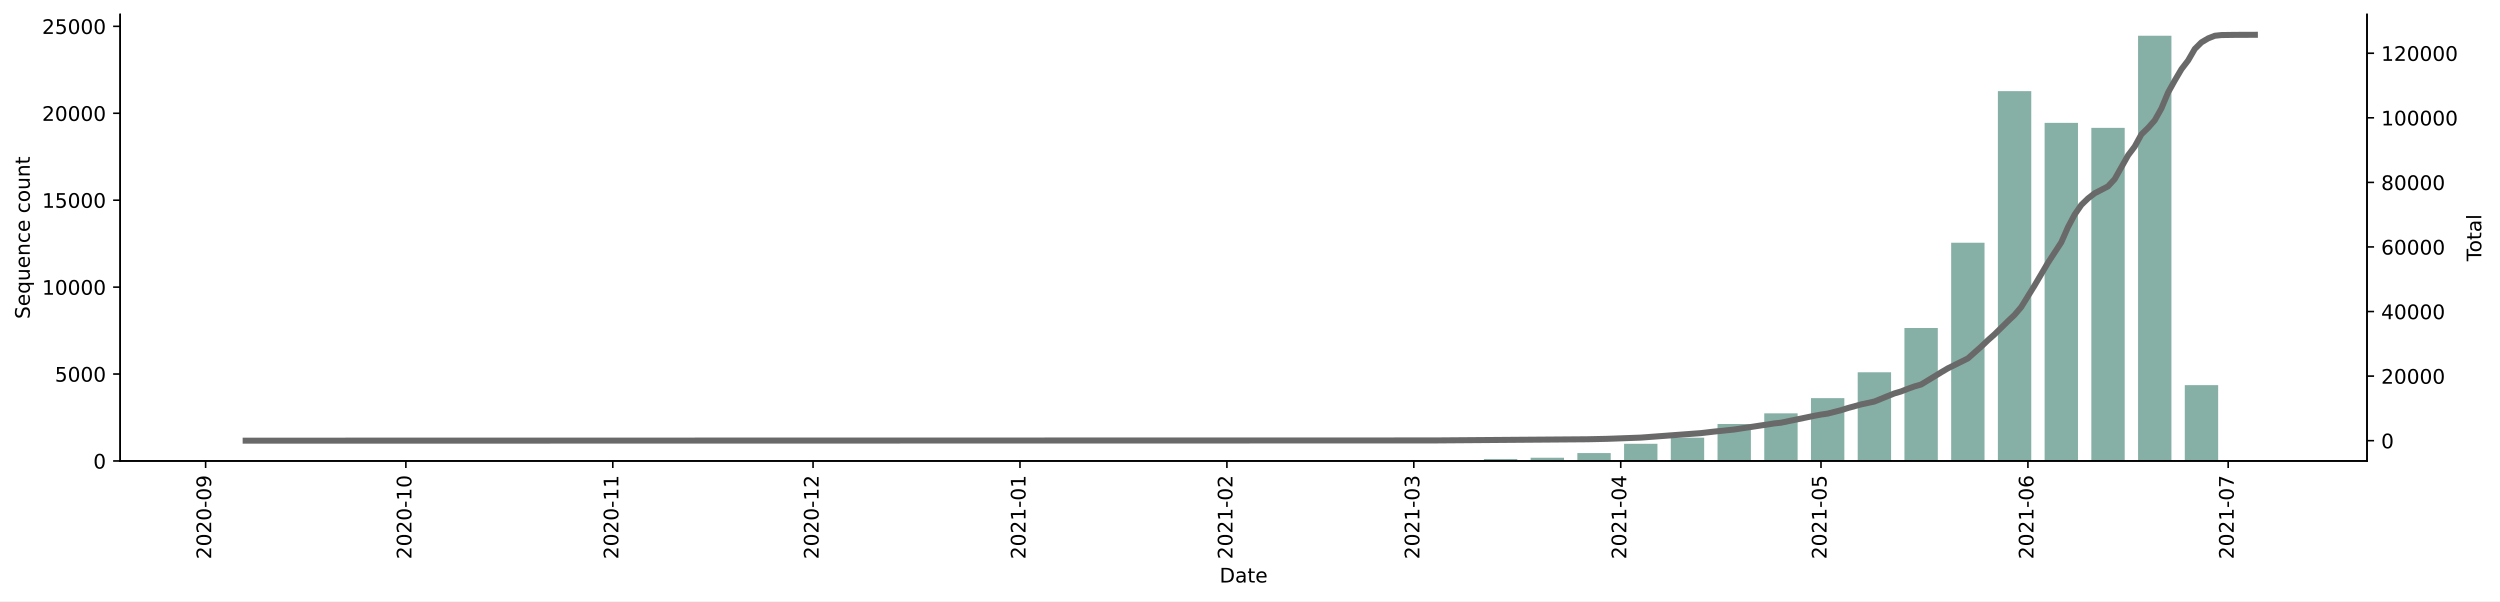
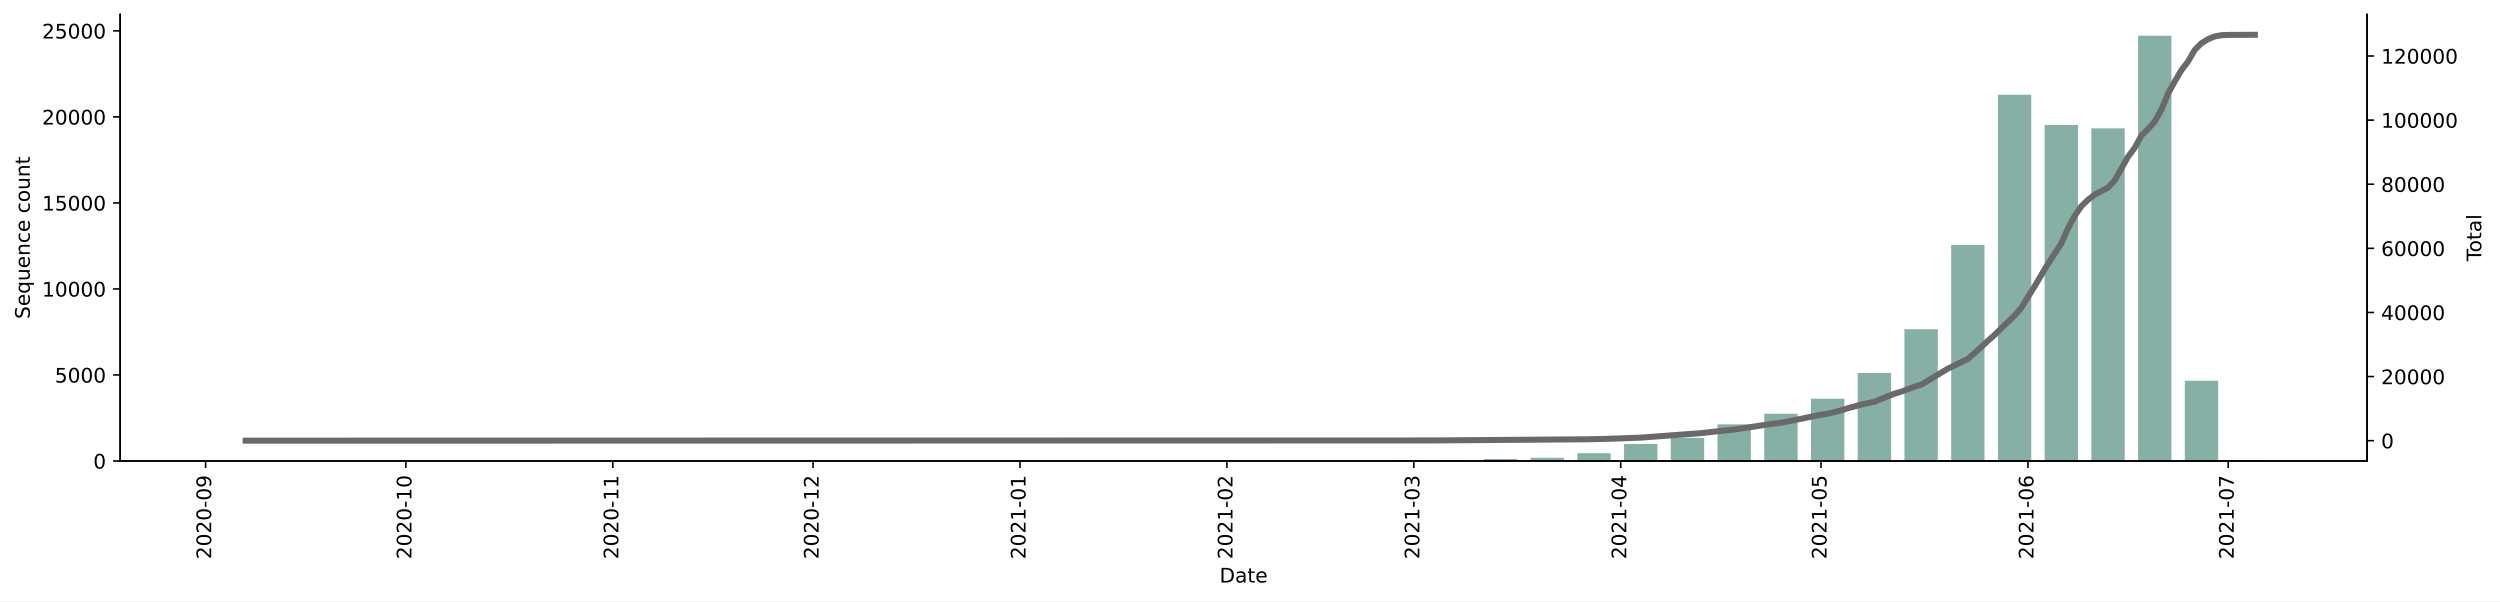
<svg xmlns="http://www.w3.org/2000/svg" xmlns:xlink="http://www.w3.org/1999/xlink" height="298.621pt" version="1.1" viewBox="0 0 1241.744 298.621" width="1241.744pt">
  <defs>
    <style type="text/css">*{stroke-linecap:butt;stroke-linejoin:round;}</style>
  </defs>
  <g id="figure_1">
    <g id="patch_1">
      <path d="M 0 298.621  L 1241.744 298.621  L 1241.744 0  L 0 0  z " style="fill:#ffffff;" />
    </g>
    <g id="axes_1">
      <g id="patch_2">
        <path d="M 59.691 228.96  L 1175.691 228.96  L 1175.691 7.2  L 59.691 7.2  z " style="fill:#ffffff;" />
      </g>
      <g id="patch_3">
-         <path clip-path="url(#pf5cdcf5344)" d="M 110.418 228.96  L 126.995 228.96  L 126.995 228.951  L 110.418 228.951  z " style="fill:#86b0a6;" />
+         <path clip-path="url(#pe99ada510d)" d="M 110.418 228.96  L 126.995 228.96  L 126.995 228.951  L 110.418 228.951  z " style="fill:#86b0a6;" />
      </g>
      <g id="patch_4">
-         <path clip-path="url(#pf5cdcf5344)" d="M 342.503 228.96  L 359.081 228.96  L 359.081 228.951  L 342.503 228.951  z " style="fill:#86b0a6;" />
+         <path clip-path="url(#pe99ada510d)" d="M 342.503 228.96  L 359.081 228.96  L 359.081 228.951  L 342.503 228.951  z " style="fill:#86b0a6;" />
      </g>
      <g id="patch_5">
-         <path clip-path="url(#pf5cdcf5344)" d="M 365.712 228.96  L 382.29 228.96  L 382.29 228.943  L 365.712 228.943  z " style="fill:#86b0a6;" />
+         <path clip-path="url(#pe99ada510d)" d="M 365.712 228.96  L 382.29 228.96  L 382.29 228.943  L 365.712 228.943  z " style="fill:#86b0a6;" />
      </g>
      <g id="patch_6">
-         <path clip-path="url(#pf5cdcf5344)" d="M 388.921 228.96  L 405.498 228.96  L 405.498 228.951  L 388.921 228.951  z " style="fill:#86b0a6;" />
+         <path clip-path="url(#pe99ada510d)" d="M 388.921 228.96  L 405.498 228.96  L 405.498 228.951  L 388.921 228.951  z " style="fill:#86b0a6;" />
      </g>
      <g id="patch_7">
-         <path clip-path="url(#pf5cdcf5344)" d="M 412.129 228.96  L 428.707 228.96  L 428.707 228.934  L 412.129 228.934  z " style="fill:#86b0a6;" />
+         <path clip-path="url(#pe99ada510d)" d="M 412.129 228.96  L 428.707 228.96  L 428.707 228.934  L 412.129 228.934  z " style="fill:#86b0a6;" />
      </g>
      <g id="patch_8">
-         <path clip-path="url(#pf5cdcf5344)" d="M 481.755 228.96  L 498.332 228.96  L 498.332 228.951  L 481.755 228.951  z " style="fill:#86b0a6;" />
+         <path clip-path="url(#pe99ada510d)" d="M 481.755 228.96  L 498.332 228.96  L 498.332 228.951  L 481.755 228.951  z " style="fill:#86b0a6;" />
      </g>
      <g id="patch_9">
-         <path clip-path="url(#pf5cdcf5344)" d="M 504.963 228.96  L 521.541 228.96  L 521.541 228.943  L 504.963 228.943  z " style="fill:#86b0a6;" />
+         <path clip-path="url(#pe99ada510d)" d="M 504.963 228.96  L 521.541 228.96  L 521.541 228.943  L 504.963 228.943  z " style="fill:#86b0a6;" />
      </g>
      <g id="patch_10">
-         <path clip-path="url(#pf5cdcf5344)" d="M 528.172 228.96  L 544.749 228.96  L 544.749 228.943  L 528.172 228.943  z " style="fill:#86b0a6;" />
+         <path clip-path="url(#pe99ada510d)" d="M 528.172 228.96  L 544.749 228.96  L 544.749 228.943  L 528.172 228.943  z " style="fill:#86b0a6;" />
      </g>
      <g id="patch_11">
-         <path clip-path="url(#pf5cdcf5344)" d="M 574.589 228.96  L 591.167 228.96  L 591.167 228.951  L 574.589 228.951  z " style="fill:#86b0a6;" />
+         <path clip-path="url(#pe99ada510d)" d="M 574.589 228.96  L 591.167 228.96  L 591.167 228.951  L 574.589 228.951  z " style="fill:#86b0a6;" />
      </g>
      <g id="patch_12">
-         <path clip-path="url(#pf5cdcf5344)" d="M 597.798 228.96  L 614.375 228.96  L 614.375 228.83  L 597.798 228.83  z " style="fill:#86b0a6;" />
+         <path clip-path="url(#pe99ada510d)" d="M 597.798 228.96  L 614.375 228.96  L 614.375 228.832  L 597.798 228.832  z " style="fill:#86b0a6;" />
      </g>
      <g id="patch_13">
-         <path clip-path="url(#pf5cdcf5344)" d="M 621.006 228.96  L 637.584 228.96  L 637.584 228.917  L 621.006 228.917  z " style="fill:#86b0a6;" />
+         <path clip-path="url(#pe99ada510d)" d="M 621.006 228.96  L 637.584 228.96  L 637.584 228.917  L 621.006 228.917  z " style="fill:#86b0a6;" />
      </g>
      <g id="patch_14">
-         <path clip-path="url(#pf5cdcf5344)" d="M 644.215 228.96  L 660.792 228.96  L 660.792 228.9  L 644.215 228.9  z " style="fill:#86b0a6;" />
+         <path clip-path="url(#pe99ada510d)" d="M 644.215 228.96  L 660.792 228.96  L 660.792 228.9  L 644.215 228.9  z " style="fill:#86b0a6;" />
      </g>
      <g id="patch_15">
-         <path clip-path="url(#pf5cdcf5344)" d="M 667.423 228.96  L 684.001 228.96  L 684.001 228.934  L 667.423 228.934  z " style="fill:#86b0a6;" />
+         <path clip-path="url(#pe99ada510d)" d="M 667.423 228.96  L 684.001 228.96  L 684.001 228.934  L 667.423 228.934  z " style="fill:#86b0a6;" />
      </g>
      <g id="patch_16">
-         <path clip-path="url(#pf5cdcf5344)" d="M 690.632 228.96  L 707.209 228.96  L 707.209 228.563  L 690.632 228.563  z " style="fill:#86b0a6;" />
+         <path clip-path="url(#pe99ada510d)" d="M 690.632 228.96  L 707.209 228.96  L 707.209 228.567  L 690.632 228.567  z " style="fill:#86b0a6;" />
      </g>
      <g id="patch_17">
-         <path clip-path="url(#pf5cdcf5344)" d="M 713.84 228.96  L 730.418 228.96  L 730.418 228.537  L 713.84 228.537  z " style="fill:#86b0a6;" />
+         <path clip-path="url(#pe99ada510d)" d="M 713.84 228.96  L 730.418 228.96  L 730.418 228.541  L 713.84 228.541  z " style="fill:#86b0a6;" />
      </g>
      <g id="patch_18">
-         <path clip-path="url(#pf5cdcf5344)" d="M 737.049 228.96  L 753.626 228.96  L 753.626 227.976  L 737.049 227.976  z " style="fill:#86b0a6;" />
+         <path clip-path="url(#pe99ada510d)" d="M 737.049 228.96  L 753.626 228.96  L 753.626 227.986  L 737.049 227.986  z " style="fill:#86b0a6;" />
      </g>
      <g id="patch_19">
-         <path clip-path="url(#pf5cdcf5344)" d="M 760.257 228.96  L 776.835 228.96  L 776.835 227.371  L 760.257 227.371  z " style="fill:#86b0a6;" />
+         <path clip-path="url(#pe99ada510d)" d="M 760.257 228.96  L 776.835 228.96  L 776.835 227.388  L 760.257 227.388  z " style="fill:#86b0a6;" />
      </g>
      <g id="patch_20">
-         <path clip-path="url(#pf5cdcf5344)" d="M 783.466 228.96  L 800.044 228.96  L 800.044 225.048  L 783.466 225.048  z " style="fill:#86b0a6;" />
+         <path clip-path="url(#pe99ada510d)" d="M 783.466 228.96  L 800.044 228.96  L 800.044 225.089  L 783.466 225.089  z " style="fill:#86b0a6;" />
      </g>
      <g id="patch_21">
-         <path clip-path="url(#pf5cdcf5344)" d="M 806.675 228.96  L 823.252 228.96  L 823.252 220.445  L 806.675 220.445  z " style="fill:#86b0a6;" />
+         <path clip-path="url(#pe99ada510d)" d="M 806.675 228.96  L 823.252 228.96  L 823.252 220.518  L 806.675 220.518  z " style="fill:#86b0a6;" />
      </g>
      <g id="patch_22">
-         <path clip-path="url(#pf5cdcf5344)" d="M 829.883 228.96  L 846.461 228.96  L 846.461 217.388  L 829.883 217.388  z " style="fill:#86b0a6;" />
+         <path clip-path="url(#pe99ada510d)" d="M 829.883 228.96  L 846.461 228.96  L 846.461 217.476  L 829.883 217.476  z " style="fill:#86b0a6;" />
      </g>
      <g id="patch_23">
-         <path clip-path="url(#pf5cdcf5344)" d="M 853.092 228.96  L 869.669 228.96  L 869.669 210.592  L 853.092 210.592  z " style="fill:#86b0a6;" />
+         <path clip-path="url(#pe99ada510d)" d="M 853.092 228.96  L 869.669 228.96  L 869.669 210.76  L 853.092 210.76  z " style="fill:#86b0a6;" />
      </g>
      <g id="patch_24">
-         <path clip-path="url(#pf5cdcf5344)" d="M 876.3 228.96  L 892.878 228.96  L 892.878 205.29  L 876.3 205.29  z " style="fill:#86b0a6;" />
+         <path clip-path="url(#pe99ada510d)" d="M 876.3 228.96  L 892.878 228.96  L 892.878 205.513  L 876.3 205.513  z " style="fill:#86b0a6;" />
      </g>
      <g id="patch_25">
-         <path clip-path="url(#pf5cdcf5344)" d="M 899.509 228.96  L 916.086 228.96  L 916.086 197.751  L 899.509 197.751  z " style="fill:#86b0a6;" />
+         <path clip-path="url(#pe99ada510d)" d="M 899.509 228.96  L 916.086 228.96  L 916.086 198.045  L 899.509 198.045  z " style="fill:#86b0a6;" />
      </g>
      <g id="patch_26">
-         <path clip-path="url(#pf5cdcf5344)" d="M 922.717 228.96  L 939.295 228.96  L 939.295 184.91  L 922.717 184.91  z " style="fill:#86b0a6;" />
+         <path clip-path="url(#pe99ada510d)" d="M 922.717 228.96  L 939.295 228.96  L 939.295 185.228  L 922.717 185.228  z " style="fill:#86b0a6;" />
      </g>
      <g id="patch_27">
-         <path clip-path="url(#pf5cdcf5344)" d="M 945.926 228.96  L 962.503 228.96  L 962.503 162.924  L 945.926 162.924  z " style="fill:#86b0a6;" />
+         <path clip-path="url(#pe99ada510d)" d="M 945.926 228.96  L 962.503 228.96  L 962.503 163.524  L 945.926 163.524  z " style="fill:#86b0a6;" />
      </g>
      <g id="patch_28">
-         <path clip-path="url(#pf5cdcf5344)" d="M 969.134 228.96  L 985.712 228.96  L 985.712 120.558  L 969.134 120.558  z " style="fill:#86b0a6;" />
+         <path clip-path="url(#pe99ada510d)" d="M 969.134 228.96  L 985.712 228.96  L 985.712 121.63  L 969.134 121.63  z " style="fill:#86b0a6;" />
      </g>
      <g id="patch_29">
-         <path clip-path="url(#pf5cdcf5344)" d="M 992.343 228.96  L 1008.921 228.96  L 1008.921 45.273  L 992.343 45.273  z " style="fill:#86b0a6;" />
+         <path clip-path="url(#pe99ada510d)" d="M 992.343 228.96  L 1008.921 228.96  L 1008.921 47.043  L 992.343 47.043  z " style="fill:#86b0a6;" />
      </g>
      <g id="patch_30">
-         <path clip-path="url(#pf5cdcf5344)" d="M 1015.552 228.96  L 1032.129 228.96  L 1032.129 61.024  L 1015.552 61.024  z " style="fill:#86b0a6;" />
+         <path clip-path="url(#pe99ada510d)" d="M 1015.552 228.96  L 1032.129 228.96  L 1032.129 62.064  L 1015.552 62.064  z " style="fill:#86b0a6;" />
      </g>
      <g id="patch_31">
-         <path clip-path="url(#pf5cdcf5344)" d="M 1038.76 228.96  L 1055.338 228.96  L 1055.338 63.52  L 1038.76 63.52  z " style="fill:#86b0a6;" />
+         <path clip-path="url(#pe99ada510d)" d="M 1038.76 228.96  L 1055.338 228.96  L 1055.338 63.748  L 1038.76 63.748  z " style="fill:#86b0a6;" />
      </g>
      <g id="patch_32">
-         <path clip-path="url(#pf5cdcf5344)" d="M 1061.969 228.96  L 1078.546 228.96  L 1078.546 17.76  L 1061.969 17.76  z " style="fill:#86b0a6;" />
+         <path clip-path="url(#pe99ada510d)" d="M 1061.969 228.96  L 1078.546 228.96  L 1078.546 17.76  L 1061.969 17.76  z " style="fill:#86b0a6;" />
      </g>
      <g id="patch_33">
-         <path clip-path="url(#pf5cdcf5344)" d="M 1085.177 228.96  L 1101.755 228.96  L 1101.755 191.309  L 1085.177 191.309  z " style="fill:#86b0a6;" />
+         <path clip-path="url(#pe99ada510d)" d="M 1085.177 228.96  L 1101.755 228.96  L 1101.755 189.107  L 1085.177 189.107  z " style="fill:#86b0a6;" />
      </g>
      <g id="patch_34">
-         <path clip-path="url(#pf5cdcf5344)" d="M 1108.386 228.96  L 1124.963 228.96  L 1124.963 228.796  L 1108.386 228.796  z " style="fill:#86b0a6;" />
+         <path clip-path="url(#pe99ada510d)" d="M 1108.386 228.96  L 1124.963 228.96  L 1124.963 228.755  L 1108.386 228.755  z " style="fill:#86b0a6;" />
      </g>
      <g id="matplotlib.axis_1">
        <g id="xtick_1">
          <g id="line2d_1">
            <defs>
-               <path d="M 0 0  L 0 3.5  " id="maf5ddcff45" style="stroke:#000000;stroke-width:0.8;" />
+               <path d="M 0 0  L 0 3.5  " id="m53a7f7aa40" style="stroke:#000000;stroke-width:0.8;" />
            </defs>
            <g>
-               <use style="stroke:#000000;stroke-width:0.8;" x="102.129" xlink:href="#maf5ddcff45" y="228.96" />
+               <use style="stroke:#000000;stroke-width:0.8;" x="102.129" xlink:href="#m53a7f7aa40" y="228.96" />
            </g>
          </g>
          <g id="text_1">
            <g transform="translate(104.8885 277.7428)rotate(-90)scale(0.1 -0.1)">
              <defs>
                <path d="M 1228 531  L 3431 531  L 3431 0  L 469 0  L 469 531  Q 828 903 1448 1529  Q 2069 2156 2228 2338  Q 2531 2678 2651 2914  Q 2772 3150 2772 3378  Q 2772 3750 2511 3984  Q 2250 4219 1831 4219  Q 1534 4219 1204 4116  Q 875 4013 500 3803  L 500 4441  Q 881 4594 1212 4672  Q 1544 4750 1819 4750  Q 2544 4750 2975 4387  Q 3406 4025 3406 3419  Q 3406 3131 3298 2873  Q 3191 2616 2906 2266  Q 2828 2175 2409 1742  Q 1991 1309 1228 531  z " id="DejaVuSans-32" transform="scale(0.015625)" />
                <path d="M 2034 4250  Q 1547 4250 1301 3770  Q 1056 3291 1056 2328  Q 1056 1369 1301 889  Q 1547 409 2034 409  Q 2525 409 2770 889  Q 3016 1369 3016 2328  Q 3016 3291 2770 3770  Q 2525 4250 2034 4250  z M 2034 4750  Q 2819 4750 3233 4129  Q 3647 3509 3647 2328  Q 3647 1150 3233 529  Q 2819 -91 2034 -91  Q 1250 -91 836 529  Q 422 1150 422 2328  Q 422 3509 836 4129  Q 1250 4750 2034 4750  z " id="DejaVuSans-30" transform="scale(0.015625)" />
                <path d="M 313 2009  L 1997 2009  L 1997 1497  L 313 1497  L 313 2009  z " id="DejaVuSans-2d" transform="scale(0.015625)" />
                <path d="M 703 97  L 703 672  Q 941 559 1184 500  Q 1428 441 1663 441  Q 2288 441 2617 861  Q 2947 1281 2994 2138  Q 2813 1869 2534 1725  Q 2256 1581 1919 1581  Q 1219 1581 811 2004  Q 403 2428 403 3163  Q 403 3881 828 4315  Q 1253 4750 1959 4750  Q 2769 4750 3195 4129  Q 3622 3509 3622 2328  Q 3622 1225 3098 567  Q 2575 -91 1691 -91  Q 1453 -91 1209 -44  Q 966 3 703 97  z M 1959 2075  Q 2384 2075 2632 2365  Q 2881 2656 2881 3163  Q 2881 3666 2632 3958  Q 2384 4250 1959 4250  Q 1534 4250 1286 3958  Q 1038 3666 1038 3163  Q 1038 2656 1286 2365  Q 1534 2075 1959 2075  z " id="DejaVuSans-39" transform="scale(0.015625)" />
              </defs>
              <use xlink:href="#DejaVuSans-32" />
              <use x="63.623" xlink:href="#DejaVuSans-30" />
              <use x="127.246" xlink:href="#DejaVuSans-32" />
              <use x="190.869" xlink:href="#DejaVuSans-30" />
              <use x="254.492" xlink:href="#DejaVuSans-2d" />
              <use x="290.576" xlink:href="#DejaVuSans-30" />
              <use x="354.199" xlink:href="#DejaVuSans-39" />
            </g>
          </g>
        </g>
        <g id="xtick_2">
          <g id="line2d_2">
            <g>
-               <use style="stroke:#000000;stroke-width:0.8;" x="201.594" xlink:href="#maf5ddcff45" y="228.96" />
+               <use style="stroke:#000000;stroke-width:0.8;" x="201.594" xlink:href="#m53a7f7aa40" y="228.96" />
            </g>
          </g>
          <g id="text_2">
            <g transform="translate(204.3537 277.7428)rotate(-90)scale(0.1 -0.1)">
              <defs>
                <path d="M 794 531  L 1825 531  L 1825 4091  L 703 3866  L 703 4441  L 1819 4666  L 2450 4666  L 2450 531  L 3481 531  L 3481 0  L 794 0  L 794 531  z " id="DejaVuSans-31" transform="scale(0.015625)" />
              </defs>
              <use xlink:href="#DejaVuSans-32" />
              <use x="63.623" xlink:href="#DejaVuSans-30" />
              <use x="127.246" xlink:href="#DejaVuSans-32" />
              <use x="190.869" xlink:href="#DejaVuSans-30" />
              <use x="254.492" xlink:href="#DejaVuSans-2d" />
              <use x="290.576" xlink:href="#DejaVuSans-31" />
              <use x="354.199" xlink:href="#DejaVuSans-30" />
            </g>
          </g>
        </g>
        <g id="xtick_3">
          <g id="line2d_3">
            <g>
-               <use style="stroke:#000000;stroke-width:0.8;" x="304.375" xlink:href="#maf5ddcff45" y="228.96" />
+               <use style="stroke:#000000;stroke-width:0.8;" x="304.375" xlink:href="#m53a7f7aa40" y="228.96" />
            </g>
          </g>
          <g id="text_3">
            <g transform="translate(307.1345 277.7428)rotate(-90)scale(0.1 -0.1)">
              <use xlink:href="#DejaVuSans-32" />
              <use x="63.623" xlink:href="#DejaVuSans-30" />
              <use x="127.246" xlink:href="#DejaVuSans-32" />
              <use x="190.869" xlink:href="#DejaVuSans-30" />
              <use x="254.492" xlink:href="#DejaVuSans-2d" />
              <use x="290.576" xlink:href="#DejaVuSans-31" />
              <use x="354.199" xlink:href="#DejaVuSans-31" />
            </g>
          </g>
        </g>
        <g id="xtick_4">
          <g id="line2d_4">
            <g>
-               <use style="stroke:#000000;stroke-width:0.8;" x="403.84" xlink:href="#maf5ddcff45" y="228.96" />
+               <use style="stroke:#000000;stroke-width:0.8;" x="403.84" xlink:href="#m53a7f7aa40" y="228.96" />
            </g>
          </g>
          <g id="text_4">
            <g transform="translate(406.5997 277.7428)rotate(-90)scale(0.1 -0.1)">
              <use xlink:href="#DejaVuSans-32" />
              <use x="63.623" xlink:href="#DejaVuSans-30" />
              <use x="127.246" xlink:href="#DejaVuSans-32" />
              <use x="190.869" xlink:href="#DejaVuSans-30" />
              <use x="254.492" xlink:href="#DejaVuSans-2d" />
              <use x="290.576" xlink:href="#DejaVuSans-31" />
              <use x="354.199" xlink:href="#DejaVuSans-32" />
            </g>
          </g>
        </g>
        <g id="xtick_5">
          <g id="line2d_5">
            <g>
-               <use style="stroke:#000000;stroke-width:0.8;" x="506.621" xlink:href="#maf5ddcff45" y="228.96" />
+               <use style="stroke:#000000;stroke-width:0.8;" x="506.621" xlink:href="#m53a7f7aa40" y="228.96" />
            </g>
          </g>
          <g id="text_5">
            <g transform="translate(509.3805 277.7428)rotate(-90)scale(0.1 -0.1)">
              <use xlink:href="#DejaVuSans-32" />
              <use x="63.623" xlink:href="#DejaVuSans-30" />
              <use x="127.246" xlink:href="#DejaVuSans-32" />
              <use x="190.869" xlink:href="#DejaVuSans-31" />
              <use x="254.492" xlink:href="#DejaVuSans-2d" />
              <use x="290.576" xlink:href="#DejaVuSans-30" />
              <use x="354.199" xlink:href="#DejaVuSans-31" />
            </g>
          </g>
        </g>
        <g id="xtick_6">
          <g id="line2d_6">
            <g>
-               <use style="stroke:#000000;stroke-width:0.8;" x="609.402" xlink:href="#maf5ddcff45" y="228.96" />
+               <use style="stroke:#000000;stroke-width:0.8;" x="609.402" xlink:href="#m53a7f7aa40" y="228.96" />
            </g>
          </g>
          <g id="text_6">
            <g transform="translate(612.1612 277.7428)rotate(-90)scale(0.1 -0.1)">
              <use xlink:href="#DejaVuSans-32" />
              <use x="63.623" xlink:href="#DejaVuSans-30" />
              <use x="127.246" xlink:href="#DejaVuSans-32" />
              <use x="190.869" xlink:href="#DejaVuSans-31" />
              <use x="254.492" xlink:href="#DejaVuSans-2d" />
              <use x="290.576" xlink:href="#DejaVuSans-30" />
              <use x="354.199" xlink:href="#DejaVuSans-32" />
            </g>
          </g>
        </g>
        <g id="xtick_7">
          <g id="line2d_7">
            <g>
-               <use style="stroke:#000000;stroke-width:0.8;" x="702.236" xlink:href="#maf5ddcff45" y="228.96" />
+               <use style="stroke:#000000;stroke-width:0.8;" x="702.236" xlink:href="#m53a7f7aa40" y="228.96" />
            </g>
          </g>
          <g id="text_7">
            <g transform="translate(704.9955 277.7428)rotate(-90)scale(0.1 -0.1)">
              <defs>
                <path d="M 2597 2516  Q 3050 2419 3304 2112  Q 3559 1806 3559 1356  Q 3559 666 3084 287  Q 2609 -91 1734 -91  Q 1441 -91 1130 -33  Q 819 25 488 141  L 488 750  Q 750 597 1062 519  Q 1375 441 1716 441  Q 2309 441 2620 675  Q 2931 909 2931 1356  Q 2931 1769 2642 2001  Q 2353 2234 1838 2234  L 1294 2234  L 1294 2753  L 1863 2753  Q 2328 2753 2575 2939  Q 2822 3125 2822 3475  Q 2822 3834 2567 4026  Q 2313 4219 1838 4219  Q 1578 4219 1281 4162  Q 984 4106 628 3988  L 628 4550  Q 988 4650 1302 4700  Q 1616 4750 1894 4750  Q 2613 4750 3031 4423  Q 3450 4097 3450 3541  Q 3450 3153 3228 2886  Q 3006 2619 2597 2516  z " id="DejaVuSans-33" transform="scale(0.015625)" />
              </defs>
              <use xlink:href="#DejaVuSans-32" />
              <use x="63.623" xlink:href="#DejaVuSans-30" />
              <use x="127.246" xlink:href="#DejaVuSans-32" />
              <use x="190.869" xlink:href="#DejaVuSans-31" />
              <use x="254.492" xlink:href="#DejaVuSans-2d" />
              <use x="290.576" xlink:href="#DejaVuSans-30" />
              <use x="354.199" xlink:href="#DejaVuSans-33" />
            </g>
          </g>
        </g>
        <g id="xtick_8">
          <g id="line2d_8">
            <g>
-               <use style="stroke:#000000;stroke-width:0.8;" x="805.017" xlink:href="#maf5ddcff45" y="228.96" />
+               <use style="stroke:#000000;stroke-width:0.8;" x="805.017" xlink:href="#m53a7f7aa40" y="228.96" />
            </g>
          </g>
          <g id="text_8">
            <g transform="translate(807.7762 277.7428)rotate(-90)scale(0.1 -0.1)">
              <defs>
                <path d="M 2419 4116  L 825 1625  L 2419 1625  L 2419 4116  z M 2253 4666  L 3047 4666  L 3047 1625  L 3713 1625  L 3713 1100  L 3047 1100  L 3047 0  L 2419 0  L 2419 1100  L 313 1100  L 313 1709  L 2253 4666  z " id="DejaVuSans-34" transform="scale(0.015625)" />
              </defs>
              <use xlink:href="#DejaVuSans-32" />
              <use x="63.623" xlink:href="#DejaVuSans-30" />
              <use x="127.246" xlink:href="#DejaVuSans-32" />
              <use x="190.869" xlink:href="#DejaVuSans-31" />
              <use x="254.492" xlink:href="#DejaVuSans-2d" />
              <use x="290.576" xlink:href="#DejaVuSans-30" />
              <use x="354.199" xlink:href="#DejaVuSans-34" />
            </g>
          </g>
        </g>
        <g id="xtick_9">
          <g id="line2d_9">
            <g>
-               <use style="stroke:#000000;stroke-width:0.8;" x="904.482" xlink:href="#maf5ddcff45" y="228.96" />
+               <use style="stroke:#000000;stroke-width:0.8;" x="904.482" xlink:href="#m53a7f7aa40" y="228.96" />
            </g>
          </g>
          <g id="text_9">
            <g transform="translate(907.2414 277.7428)rotate(-90)scale(0.1 -0.1)">
              <defs>
                <path d="M 691 4666  L 3169 4666  L 3169 4134  L 1269 4134  L 1269 2991  Q 1406 3038 1543 3061  Q 1681 3084 1819 3084  Q 2600 3084 3056 2656  Q 3513 2228 3513 1497  Q 3513 744 3044 326  Q 2575 -91 1722 -91  Q 1428 -91 1123 -41  Q 819 9 494 109  L 494 744  Q 775 591 1075 516  Q 1375 441 1709 441  Q 2250 441 2565 725  Q 2881 1009 2881 1497  Q 2881 1984 2565 2268  Q 2250 2553 1709 2553  Q 1456 2553 1204 2497  Q 953 2441 691 2322  L 691 4666  z " id="DejaVuSans-35" transform="scale(0.015625)" />
              </defs>
              <use xlink:href="#DejaVuSans-32" />
              <use x="63.623" xlink:href="#DejaVuSans-30" />
              <use x="127.246" xlink:href="#DejaVuSans-32" />
              <use x="190.869" xlink:href="#DejaVuSans-31" />
              <use x="254.492" xlink:href="#DejaVuSans-2d" />
              <use x="290.576" xlink:href="#DejaVuSans-30" />
              <use x="354.199" xlink:href="#DejaVuSans-35" />
            </g>
          </g>
        </g>
        <g id="xtick_10">
          <g id="line2d_10">
            <g>
-               <use style="stroke:#000000;stroke-width:0.8;" x="1007.263" xlink:href="#maf5ddcff45" y="228.96" />
+               <use style="stroke:#000000;stroke-width:0.8;" x="1007.263" xlink:href="#m53a7f7aa40" y="228.96" />
            </g>
          </g>
          <g id="text_10">
            <g transform="translate(1010.022 277.7428)rotate(-90)scale(0.1 -0.1)">
              <defs>
                <path d="M 2113 2584  Q 1688 2584 1439 2293  Q 1191 2003 1191 1497  Q 1191 994 1439 701  Q 1688 409 2113 409  Q 2538 409 2786 701  Q 3034 994 3034 1497  Q 3034 2003 2786 2293  Q 2538 2584 2113 2584  z M 3366 4563  L 3366 3988  Q 3128 4100 2886 4159  Q 2644 4219 2406 4219  Q 1781 4219 1451 3797  Q 1122 3375 1075 2522  Q 1259 2794 1537 2939  Q 1816 3084 2150 3084  Q 2853 3084 3261 2657  Q 3669 2231 3669 1497  Q 3669 778 3244 343  Q 2819 -91 2113 -91  Q 1303 -91 875 529  Q 447 1150 447 2328  Q 447 3434 972 4092  Q 1497 4750 2381 4750  Q 2619 4750 2861 4703  Q 3103 4656 3366 4563  z " id="DejaVuSans-36" transform="scale(0.015625)" />
              </defs>
              <use xlink:href="#DejaVuSans-32" />
              <use x="63.623" xlink:href="#DejaVuSans-30" />
              <use x="127.246" xlink:href="#DejaVuSans-32" />
              <use x="190.869" xlink:href="#DejaVuSans-31" />
              <use x="254.492" xlink:href="#DejaVuSans-2d" />
              <use x="290.576" xlink:href="#DejaVuSans-30" />
              <use x="354.199" xlink:href="#DejaVuSans-36" />
            </g>
          </g>
        </g>
        <g id="xtick_11">
          <g id="line2d_11">
            <g>
-               <use style="stroke:#000000;stroke-width:0.8;" x="1106.728" xlink:href="#maf5ddcff45" y="228.96" />
+               <use style="stroke:#000000;stroke-width:0.8;" x="1106.728" xlink:href="#m53a7f7aa40" y="228.96" />
            </g>
          </g>
          <g id="text_11">
            <g transform="translate(1109.487 277.7428)rotate(-90)scale(0.1 -0.1)">
              <defs>
                <path d="M 525 4666  L 3525 4666  L 3525 4397  L 1831 0  L 1172 0  L 2766 4134  L 525 4134  L 525 4666  z " id="DejaVuSans-37" transform="scale(0.015625)" />
              </defs>
              <use xlink:href="#DejaVuSans-32" />
              <use x="63.623" xlink:href="#DejaVuSans-30" />
              <use x="127.246" xlink:href="#DejaVuSans-32" />
              <use x="190.869" xlink:href="#DejaVuSans-31" />
              <use x="254.492" xlink:href="#DejaVuSans-2d" />
              <use x="290.576" xlink:href="#DejaVuSans-30" />
              <use x="354.199" xlink:href="#DejaVuSans-37" />
            </g>
          </g>
        </g>
        <g id="text_12">
          <g transform="translate(605.7398 289.3413)scale(0.1 -0.1)">
            <defs>
              <path d="M 1259 4147  L 1259 519  L 2022 519  Q 2988 519 3436 956  Q 3884 1394 3884 2338  Q 3884 3275 3436 3711  Q 2988 4147 2022 4147  L 1259 4147  z M 628 4666  L 1925 4666  Q 3281 4666 3915 4102  Q 4550 3538 4550 2338  Q 4550 1131 3912 565  Q 3275 0 1925 0  L 628 0  L 628 4666  z " id="DejaVuSans-44" transform="scale(0.015625)" />
              <path d="M 2194 1759  Q 1497 1759 1228 1600  Q 959 1441 959 1056  Q 959 750 1161 570  Q 1363 391 1709 391  Q 2188 391 2477 730  Q 2766 1069 2766 1631  L 2766 1759  L 2194 1759  z M 3341 1997  L 3341 0  L 2766 0  L 2766 531  Q 2569 213 2275 61  Q 1981 -91 1556 -91  Q 1019 -91 701 211  Q 384 513 384 1019  Q 384 1609 779 1909  Q 1175 2209 1959 2209  L 2766 2209  L 2766 2266  Q 2766 2663 2505 2880  Q 2244 3097 1772 3097  Q 1472 3097 1187 3025  Q 903 2953 641 2809  L 641 3341  Q 956 3463 1253 3523  Q 1550 3584 1831 3584  Q 2591 3584 2966 3190  Q 3341 2797 3341 1997  z " id="DejaVuSans-61" transform="scale(0.015625)" />
              <path d="M 1172 4494  L 1172 3500  L 2356 3500  L 2356 3053  L 1172 3053  L 1172 1153  Q 1172 725 1289 603  Q 1406 481 1766 481  L 2356 481  L 2356 0  L 1766 0  Q 1100 0 847 248  Q 594 497 594 1153  L 594 3053  L 172 3053  L 172 3500  L 594 3500  L 594 4494  L 1172 4494  z " id="DejaVuSans-74" transform="scale(0.015625)" />
              <path d="M 3597 1894  L 3597 1613  L 953 1613  Q 991 1019 1311 708  Q 1631 397 2203 397  Q 2534 397 2845 478  Q 3156 559 3463 722  L 3463 178  Q 3153 47 2828 -22  Q 2503 -91 2169 -91  Q 1331 -91 842 396  Q 353 884 353 1716  Q 353 2575 817 3079  Q 1281 3584 2069 3584  Q 2775 3584 3186 3129  Q 3597 2675 3597 1894  z M 3022 2063  Q 3016 2534 2758 2815  Q 2500 3097 2075 3097  Q 1594 3097 1305 2825  Q 1016 2553 972 2059  L 3022 2063  z " id="DejaVuSans-65" transform="scale(0.015625)" />
            </defs>
            <use xlink:href="#DejaVuSans-44" />
            <use x="77.002" xlink:href="#DejaVuSans-61" />
            <use x="138.281" xlink:href="#DejaVuSans-74" />
            <use x="177.49" xlink:href="#DejaVuSans-65" />
          </g>
        </g>
      </g>
      <g id="matplotlib.axis_2">
        <g id="ytick_1">
          <g id="line2d_12">
            <defs>
-               <path d="M 0 0  L -3.5 0  " id="ma726057c1c" style="stroke:#000000;stroke-width:0.8;" />
+               <path d="M 0 0  L -3.5 0  " id="mc0e2a42896" style="stroke:#000000;stroke-width:0.8;" />
            </defs>
            <g>
-               <use style="stroke:#000000;stroke-width:0.8;" x="59.691" xlink:href="#ma726057c1c" y="228.96" />
+               <use style="stroke:#000000;stroke-width:0.8;" x="59.691" xlink:href="#mc0e2a42896" y="228.96" />
            </g>
          </g>
          <g id="text_13">
            <g transform="translate(46.32812 232.7592)scale(0.1 -0.1)">
              <use xlink:href="#DejaVuSans-30" />
            </g>
          </g>
        </g>
        <g id="ytick_2">
          <g id="line2d_13">
            <g>
-               <use style="stroke:#000000;stroke-width:0.8;" x="59.691" xlink:href="#ma726057c1c" y="185.782" />
+               <use style="stroke:#000000;stroke-width:0.8;" x="59.691" xlink:href="#mc0e2a42896" y="186.236" />
            </g>
          </g>
          <g id="text_14">
-             <g transform="translate(27.24063 189.5814)scale(0.1 -0.1)">
+             <g transform="translate(27.24063 190.0356)scale(0.1 -0.1)">
              <use xlink:href="#DejaVuSans-35" />
              <use x="63.623" xlink:href="#DejaVuSans-30" />
              <use x="127.246" xlink:href="#DejaVuSans-30" />
              <use x="190.869" xlink:href="#DejaVuSans-30" />
            </g>
          </g>
        </g>
        <g id="ytick_3">
          <g id="line2d_14">
            <g>
-               <use style="stroke:#000000;stroke-width:0.8;" x="59.691" xlink:href="#ma726057c1c" y="142.604" />
+               <use style="stroke:#000000;stroke-width:0.8;" x="59.691" xlink:href="#mc0e2a42896" y="143.513" />
            </g>
          </g>
          <g id="text_15">
-             <g transform="translate(20.87813 146.4036)scale(0.1 -0.1)">
+             <g transform="translate(20.87813 147.312)scale(0.1 -0.1)">
              <use xlink:href="#DejaVuSans-31" />
              <use x="63.623" xlink:href="#DejaVuSans-30" />
              <use x="127.246" xlink:href="#DejaVuSans-30" />
              <use x="190.869" xlink:href="#DejaVuSans-30" />
              <use x="254.492" xlink:href="#DejaVuSans-30" />
            </g>
          </g>
        </g>
        <g id="ytick_4">
          <g id="line2d_15">
            <g>
-               <use style="stroke:#000000;stroke-width:0.8;" x="59.691" xlink:href="#ma726057c1c" y="99.427" />
+               <use style="stroke:#000000;stroke-width:0.8;" x="59.691" xlink:href="#mc0e2a42896" y="100.789" />
            </g>
          </g>
          <g id="text_16">
-             <g transform="translate(20.87813 103.2258)scale(0.1 -0.1)">
+             <g transform="translate(20.87813 104.5883)scale(0.1 -0.1)">
              <use xlink:href="#DejaVuSans-31" />
              <use x="63.623" xlink:href="#DejaVuSans-35" />
              <use x="127.246" xlink:href="#DejaVuSans-30" />
              <use x="190.869" xlink:href="#DejaVuSans-30" />
              <use x="254.492" xlink:href="#DejaVuSans-30" />
            </g>
          </g>
        </g>
        <g id="ytick_5">
          <g id="line2d_16">
            <g>
-               <use style="stroke:#000000;stroke-width:0.8;" x="59.691" xlink:href="#ma726057c1c" y="56.249" />
+               <use style="stroke:#000000;stroke-width:0.8;" x="59.691" xlink:href="#mc0e2a42896" y="58.065" />
            </g>
          </g>
          <g id="text_17">
-             <g transform="translate(20.87813 60.04793)scale(0.1 -0.1)">
+             <g transform="translate(20.87813 61.86469)scale(0.1 -0.1)">
              <use xlink:href="#DejaVuSans-32" />
              <use x="63.623" xlink:href="#DejaVuSans-30" />
              <use x="127.246" xlink:href="#DejaVuSans-30" />
              <use x="190.869" xlink:href="#DejaVuSans-30" />
              <use x="254.492" xlink:href="#DejaVuSans-30" />
            </g>
          </g>
        </g>
        <g id="ytick_6">
          <g id="line2d_17">
            <g>
-               <use style="stroke:#000000;stroke-width:0.8;" x="59.691" xlink:href="#ma726057c1c" y="13.071" />
+               <use style="stroke:#000000;stroke-width:0.8;" x="59.691" xlink:href="#mc0e2a42896" y="15.342" />
            </g>
          </g>
          <g id="text_18">
-             <g transform="translate(20.87813 16.87011)scale(0.1 -0.1)">
+             <g transform="translate(20.87813 19.14106)scale(0.1 -0.1)">
              <use xlink:href="#DejaVuSans-32" />
              <use x="63.623" xlink:href="#DejaVuSans-35" />
              <use x="127.246" xlink:href="#DejaVuSans-30" />
              <use x="190.869" xlink:href="#DejaVuSans-30" />
              <use x="254.492" xlink:href="#DejaVuSans-30" />
            </g>
          </g>
        </g>
        <g id="text_19">
          <g transform="translate(14.79844 158.4402)rotate(-90)scale(0.1 -0.1)">
            <defs>
              <path d="M 3425 4513  L 3425 3897  Q 3066 4069 2747 4153  Q 2428 4238 2131 4238  Q 1616 4238 1336 4038  Q 1056 3838 1056 3469  Q 1056 3159 1242 3001  Q 1428 2844 1947 2747  L 2328 2669  Q 3034 2534 3370 2195  Q 3706 1856 3706 1288  Q 3706 609 3251 259  Q 2797 -91 1919 -91  Q 1588 -91 1214 -16  Q 841 59 441 206  L 441 856  Q 825 641 1194 531  Q 1563 422 1919 422  Q 2459 422 2753 634  Q 3047 847 3047 1241  Q 3047 1584 2836 1778  Q 2625 1972 2144 2069  L 1759 2144  Q 1053 2284 737 2584  Q 422 2884 422 3419  Q 422 4038 858 4394  Q 1294 4750 2059 4750  Q 2388 4750 2728 4690  Q 3069 4631 3425 4513  z " id="DejaVuSans-53" transform="scale(0.015625)" />
              <path d="M 947 1747  Q 947 1113 1208 752  Q 1469 391 1925 391  Q 2381 391 2643 752  Q 2906 1113 2906 1747  Q 2906 2381 2643 2742  Q 2381 3103 1925 3103  Q 1469 3103 1208 2742  Q 947 2381 947 1747  z M 2906 525  Q 2725 213 2448 61  Q 2172 -91 1784 -91  Q 1150 -91 751 415  Q 353 922 353 1747  Q 353 2572 751 3078  Q 1150 3584 1784 3584  Q 2172 3584 2448 3432  Q 2725 3281 2906 2969  L 2906 3500  L 3481 3500  L 3481 -1331  L 2906 -1331  L 2906 525  z " id="DejaVuSans-71" transform="scale(0.015625)" />
              <path d="M 544 1381  L 544 3500  L 1119 3500  L 1119 1403  Q 1119 906 1312 657  Q 1506 409 1894 409  Q 2359 409 2629 706  Q 2900 1003 2900 1516  L 2900 3500  L 3475 3500  L 3475 0  L 2900 0  L 2900 538  Q 2691 219 2414 64  Q 2138 -91 1772 -91  Q 1169 -91 856 284  Q 544 659 544 1381  z M 1991 3584  L 1991 3584  z " id="DejaVuSans-75" transform="scale(0.015625)" />
              <path d="M 3513 2113  L 3513 0  L 2938 0  L 2938 2094  Q 2938 2591 2744 2837  Q 2550 3084 2163 3084  Q 1697 3084 1428 2787  Q 1159 2491 1159 1978  L 1159 0  L 581 0  L 581 3500  L 1159 3500  L 1159 2956  Q 1366 3272 1645 3428  Q 1925 3584 2291 3584  Q 2894 3584 3203 3211  Q 3513 2838 3513 2113  z " id="DejaVuSans-6e" transform="scale(0.015625)" />
              <path d="M 3122 3366  L 3122 2828  Q 2878 2963 2633 3030  Q 2388 3097 2138 3097  Q 1578 3097 1268 2742  Q 959 2388 959 1747  Q 959 1106 1268 751  Q 1578 397 2138 397  Q 2388 397 2633 464  Q 2878 531 3122 666  L 3122 134  Q 2881 22 2623 -34  Q 2366 -91 2075 -91  Q 1284 -91 818 406  Q 353 903 353 1747  Q 353 2603 823 3093  Q 1294 3584 2113 3584  Q 2378 3584 2631 3529  Q 2884 3475 3122 3366  z " id="DejaVuSans-63" transform="scale(0.015625)" />
              <path id="DejaVuSans-20" transform="scale(0.015625)" />
              <path d="M 1959 3097  Q 1497 3097 1228 2736  Q 959 2375 959 1747  Q 959 1119 1226 758  Q 1494 397 1959 397  Q 2419 397 2687 759  Q 2956 1122 2956 1747  Q 2956 2369 2687 2733  Q 2419 3097 1959 3097  z M 1959 3584  Q 2709 3584 3137 3096  Q 3566 2609 3566 1747  Q 3566 888 3137 398  Q 2709 -91 1959 -91  Q 1206 -91 779 398  Q 353 888 353 1747  Q 353 2609 779 3096  Q 1206 3584 1959 3584  z " id="DejaVuSans-6f" transform="scale(0.015625)" />
            </defs>
            <use xlink:href="#DejaVuSans-53" />
            <use x="63.477" xlink:href="#DejaVuSans-65" />
            <use x="125" xlink:href="#DejaVuSans-71" />
            <use x="188.477" xlink:href="#DejaVuSans-75" />
            <use x="251.855" xlink:href="#DejaVuSans-65" />
            <use x="313.379" xlink:href="#DejaVuSans-6e" />
            <use x="376.758" xlink:href="#DejaVuSans-63" />
            <use x="431.738" xlink:href="#DejaVuSans-65" />
            <use x="493.262" xlink:href="#DejaVuSans-20" />
            <use x="525.049" xlink:href="#DejaVuSans-63" />
            <use x="580.029" xlink:href="#DejaVuSans-6f" />
            <use x="641.211" xlink:href="#DejaVuSans-75" />
            <use x="704.59" xlink:href="#DejaVuSans-6e" />
            <use x="767.969" xlink:href="#DejaVuSans-74" />
          </g>
        </g>
      </g>
      <g id="patch_35">
        <path d="M 59.691 228.96  L 59.691 7.2  " style="fill:none;stroke:#000000;stroke-linecap:square;stroke-linejoin:miter;stroke-width:0.8;" />
      </g>
      <g id="patch_36">
        <path d="M 1175.691 228.96  L 1175.691 7.2  " style="fill:none;stroke:#000000;stroke-linecap:square;stroke-linejoin:miter;stroke-width:0.8;" />
      </g>
      <g id="patch_37">
        <path d="M 59.691 228.96  L 1175.691 228.96  " style="fill:none;stroke:#000000;stroke-linecap:square;stroke-linejoin:miter;stroke-width:0.8;" />
      </g>
    </g>
    <g id="axes_2">
      <g id="matplotlib.axis_3">
        <g id="ytick_7">
          <g id="line2d_18">
            <defs>
-               <path d="M 0 0  L 3.5 0  " id="mfac2f0fe2d" style="stroke:#000000;stroke-width:0.8;" />
+               <path d="M 0 0  L 3.5 0  " id="mba95cac1c4" style="stroke:#000000;stroke-width:0.8;" />
            </defs>
            <g>
-               <use style="stroke:#000000;stroke-width:0.8;" x="1175.691" xlink:href="#mfac2f0fe2d" y="218.882" />
+               <use style="stroke:#000000;stroke-width:0.8;" x="1175.691" xlink:href="#mba95cac1c4" y="218.882" />
            </g>
          </g>
          <g id="text_20">
            <g transform="translate(1182.691 222.6808)scale(0.1 -0.1)">
              <use xlink:href="#DejaVuSans-30" />
            </g>
          </g>
        </g>
        <g id="ytick_8">
          <g id="line2d_19">
            <g>
-               <use style="stroke:#000000;stroke-width:0.8;" x="1175.691" xlink:href="#mfac2f0fe2d" y="186.808" />
+               <use style="stroke:#000000;stroke-width:0.8;" x="1175.691" xlink:href="#mba95cac1c4" y="187.036" />
            </g>
          </g>
          <g id="text_21">
-             <g transform="translate(1182.691 190.607)scale(0.1 -0.1)">
+             <g transform="translate(1182.691 190.8355)scale(0.1 -0.1)">
              <use xlink:href="#DejaVuSans-32" />
              <use x="63.623" xlink:href="#DejaVuSans-30" />
              <use x="127.246" xlink:href="#DejaVuSans-30" />
              <use x="190.869" xlink:href="#DejaVuSans-30" />
              <use x="254.492" xlink:href="#DejaVuSans-30" />
            </g>
          </g>
        </g>
        <g id="ytick_9">
          <g id="line2d_20">
            <g>
-               <use style="stroke:#000000;stroke-width:0.8;" x="1175.691" xlink:href="#mfac2f0fe2d" y="154.734" />
+               <use style="stroke:#000000;stroke-width:0.8;" x="1175.691" xlink:href="#mba95cac1c4" y="155.191" />
            </g>
          </g>
          <g id="text_22">
-             <g transform="translate(1182.691 158.5332)scale(0.1 -0.1)">
+             <g transform="translate(1182.691 158.9902)scale(0.1 -0.1)">
              <use xlink:href="#DejaVuSans-34" />
              <use x="63.623" xlink:href="#DejaVuSans-30" />
              <use x="127.246" xlink:href="#DejaVuSans-30" />
              <use x="190.869" xlink:href="#DejaVuSans-30" />
              <use x="254.492" xlink:href="#DejaVuSans-30" />
            </g>
          </g>
        </g>
        <g id="ytick_10">
          <g id="line2d_21">
            <g>
-               <use style="stroke:#000000;stroke-width:0.8;" x="1175.691" xlink:href="#mfac2f0fe2d" y="122.66" />
+               <use style="stroke:#000000;stroke-width:0.8;" x="1175.691" xlink:href="#mba95cac1c4" y="123.346" />
            </g>
          </g>
          <g id="text_23">
-             <g transform="translate(1182.691 126.4594)scale(0.1 -0.1)">
+             <g transform="translate(1182.691 127.1448)scale(0.1 -0.1)">
              <use xlink:href="#DejaVuSans-36" />
              <use x="63.623" xlink:href="#DejaVuSans-30" />
              <use x="127.246" xlink:href="#DejaVuSans-30" />
              <use x="190.869" xlink:href="#DejaVuSans-30" />
              <use x="254.492" xlink:href="#DejaVuSans-30" />
            </g>
          </g>
        </g>
        <g id="ytick_11">
          <g id="line2d_22">
            <g>
-               <use style="stroke:#000000;stroke-width:0.8;" x="1175.691" xlink:href="#mfac2f0fe2d" y="90.586" />
+               <use style="stroke:#000000;stroke-width:0.8;" x="1175.691" xlink:href="#mba95cac1c4" y="91.5" />
            </g>
          </g>
          <g id="text_24">
-             <g transform="translate(1182.691 94.38554)scale(0.1 -0.1)">
+             <g transform="translate(1182.691 95.29952)scale(0.1 -0.1)">
              <defs>
                <path d="M 2034 2216  Q 1584 2216 1326 1975  Q 1069 1734 1069 1313  Q 1069 891 1326 650  Q 1584 409 2034 409  Q 2484 409 2743 651  Q 3003 894 3003 1313  Q 3003 1734 2745 1975  Q 2488 2216 2034 2216  z M 1403 2484  Q 997 2584 770 2862  Q 544 3141 544 3541  Q 544 4100 942 4425  Q 1341 4750 2034 4750  Q 2731 4750 3128 4425  Q 3525 4100 3525 3541  Q 3525 3141 3298 2862  Q 3072 2584 2669 2484  Q 3125 2378 3379 2068  Q 3634 1759 3634 1313  Q 3634 634 3220 271  Q 2806 -91 2034 -91  Q 1263 -91 848 271  Q 434 634 434 1313  Q 434 1759 690 2068  Q 947 2378 1403 2484  z M 1172 3481  Q 1172 3119 1398 2916  Q 1625 2713 2034 2713  Q 2441 2713 2670 2916  Q 2900 3119 2900 3481  Q 2900 3844 2670 4047  Q 2441 4250 2034 4250  Q 1625 4250 1398 4047  Q 1172 3844 1172 3481  z " id="DejaVuSans-38" transform="scale(0.015625)" />
              </defs>
              <use xlink:href="#DejaVuSans-38" />
              <use x="63.623" xlink:href="#DejaVuSans-30" />
              <use x="127.246" xlink:href="#DejaVuSans-30" />
              <use x="190.869" xlink:href="#DejaVuSans-30" />
              <use x="254.492" xlink:href="#DejaVuSans-30" />
            </g>
          </g>
        </g>
        <g id="ytick_12">
          <g id="line2d_23">
            <g>
-               <use style="stroke:#000000;stroke-width:0.8;" x="1175.691" xlink:href="#mfac2f0fe2d" y="58.513" />
+               <use style="stroke:#000000;stroke-width:0.8;" x="1175.691" xlink:href="#mba95cac1c4" y="59.655" />
            </g>
          </g>
          <g id="text_25">
-             <g transform="translate(1182.691 62.31172)scale(0.1 -0.1)">
+             <g transform="translate(1182.691 63.4542)scale(0.1 -0.1)">
              <use xlink:href="#DejaVuSans-31" />
              <use x="63.623" xlink:href="#DejaVuSans-30" />
              <use x="127.246" xlink:href="#DejaVuSans-30" />
              <use x="190.869" xlink:href="#DejaVuSans-30" />
              <use x="254.492" xlink:href="#DejaVuSans-30" />
              <use x="318.115" xlink:href="#DejaVuSans-30" />
            </g>
          </g>
        </g>
        <g id="ytick_13">
          <g id="line2d_24">
            <g>
-               <use style="stroke:#000000;stroke-width:0.8;" x="1175.691" xlink:href="#mfac2f0fe2d" y="26.439" />
+               <use style="stroke:#000000;stroke-width:0.8;" x="1175.691" xlink:href="#mba95cac1c4" y="27.81" />
            </g>
          </g>
          <g id="text_26">
-             <g transform="translate(1182.691 30.2379)scale(0.1 -0.1)">
+             <g transform="translate(1182.691 31.60888)scale(0.1 -0.1)">
              <use xlink:href="#DejaVuSans-31" />
              <use x="63.623" xlink:href="#DejaVuSans-32" />
              <use x="127.246" xlink:href="#DejaVuSans-30" />
              <use x="190.869" xlink:href="#DejaVuSans-30" />
              <use x="254.492" xlink:href="#DejaVuSans-30" />
              <use x="318.115" xlink:href="#DejaVuSans-30" />
            </g>
          </g>
        </g>
        <g id="text_27">
          <g transform="translate(1232.464 129.7566)rotate(-90)scale(0.1 -0.1)">
            <defs>
              <path d="M -19 4666  L 3928 4666  L 3928 4134  L 2272 4134  L 2272 0  L 1638 0  L 1638 4134  L -19 4134  L -19 4666  z " id="DejaVuSans-54" transform="scale(0.015625)" />
              <path d="M 603 4863  L 1178 4863  L 1178 0  L 603 0  L 603 4863  z " id="DejaVuSans-6c" transform="scale(0.015625)" />
            </defs>
            <use xlink:href="#DejaVuSans-54" />
            <use x="44.084" xlink:href="#DejaVuSans-6f" />
            <use x="105.266" xlink:href="#DejaVuSans-74" />
            <use x="144.475" xlink:href="#DejaVuSans-61" />
            <use x="205.754" xlink:href="#DejaVuSans-6c" />
          </g>
        </g>
      </g>
      <g id="line2d_25">
-         <path clip-path="url(#pf5cdcf5344)" d="M 122.022 218.88  L 712.183 218.769  L 788.439 218.181  L 798.386 217.964  L 814.963 217.358  L 844.803 215.137  L 851.434 214.364  L 861.38 213.341  L 881.274 210.313  L 884.589 209.959  L 901.167 206.524  L 904.482 205.917  L 907.798 205.433  L 914.429 203.752  L 917.744 202.699  L 924.375 200.869  L 931.006 199.437  L 937.637 196.723  L 940.953 195.408  L 944.268 194.429  L 947.584 193.125  L 950.899 191.941  L 954.215 190.982  L 964.161 184.927  L 967.477 182.964  L 977.423 178.04  L 984.054 172.172  L 987.37 169.012  L 990.685 166.064  L 997.316 159.547  L 1000.632 156.402  L 1003.947 152.503  L 1010.578 141.768  L 1017.209 130.525  L 1023.84 120.36  L 1027.156 112.836  L 1030.471 106.58  L 1033.787 101.778  L 1037.102 98.574  L 1040.418 96  L 1047.049 92.565  L 1050.364 88.96  L 1056.995 77.168  L 1060.311 72.779  L 1063.626 66.735  L 1066.942 63.524  L 1070.257 59.767  L 1073.573 53.852  L 1076.888 45.938  L 1080.204 39.974  L 1083.52 34.367  L 1086.835 30.036  L 1090.151 24.303  L 1093.466 21.018  L 1096.782 19.067  L 1100.097 17.756  L 1103.413 17.412  L 1110.044 17.318  L 1119.99 17.28  L 1119.99 17.28  " style="fill:none;stroke:#696969;stroke-linecap:square;stroke-width:3;" />
+         <path clip-path="url(#pe99ada510d)" d="M 122.022 218.88  L 712.183 218.77  L 788.439 218.186  L 798.386 217.971  L 814.963 217.369  L 844.803 215.16  L 851.434 214.393  L 861.38 213.369  L 881.274 210.36  L 884.589 210.008  L 904.482 205.991  L 907.798 205.508  L 914.429 203.838  L 917.744 202.79  L 924.375 200.972  L 931.006 199.548  L 937.637 196.846  L 940.953 195.539  L 944.268 194.555  L 950.899 192.081  L 954.215 191.128  L 964.161 185.106  L 967.477 183.151  L 977.423 178.258  L 984.054 172.426  L 987.37 169.287  L 990.685 166.359  L 997.316 159.887  L 1000.632 156.763  L 1003.947 152.892  L 1010.578 142.225  L 1017.209 131.059  L 1023.84 120.946  L 1027.156 113.459  L 1030.471 107.233  L 1033.787 102.45  L 1037.102 99.231  L 1040.418 96.647  L 1047.049 93.21  L 1050.364 89.593  L 1056.995 77.818  L 1060.311 73.398  L 1063.626 67.322  L 1066.942 64.101  L 1070.257 60.351  L 1073.573 54.402  L 1076.888 46.455  L 1080.204 40.446  L 1083.52 34.841  L 1086.835 30.497  L 1090.151 24.745  L 1093.466 21.449  L 1096.782 19.43  L 1100.097 18.067  L 1103.413 17.485  L 1106.728 17.336  L 1119.99 17.28  L 1119.99 17.28  " style="fill:none;stroke:#696969;stroke-linecap:square;stroke-width:3;" />
      </g>
      <g id="patch_38">
        <path d="M 59.691 228.96  L 59.691 7.2  " style="fill:none;stroke:#000000;stroke-linecap:square;stroke-linejoin:miter;stroke-width:0.8;" />
      </g>
      <g id="patch_39">
        <path d="M 1175.691 228.96  L 1175.691 7.2  " style="fill:none;stroke:#000000;stroke-linecap:square;stroke-linejoin:miter;stroke-width:0.8;" />
      </g>
      <g id="patch_40">
        <path d="M 59.691 228.96  L 1175.691 228.96  " style="fill:none;stroke:#000000;stroke-linecap:square;stroke-linejoin:miter;stroke-width:0.8;" />
      </g>
    </g>
  </g>
  <defs>
-     <clipPath id="pf5cdcf5344">
+     <clipPath id="pe99ada510d">
      <rect height="221.76" width="1116" x="59.691" y="7.2" />
    </clipPath>
  </defs>
</svg>
